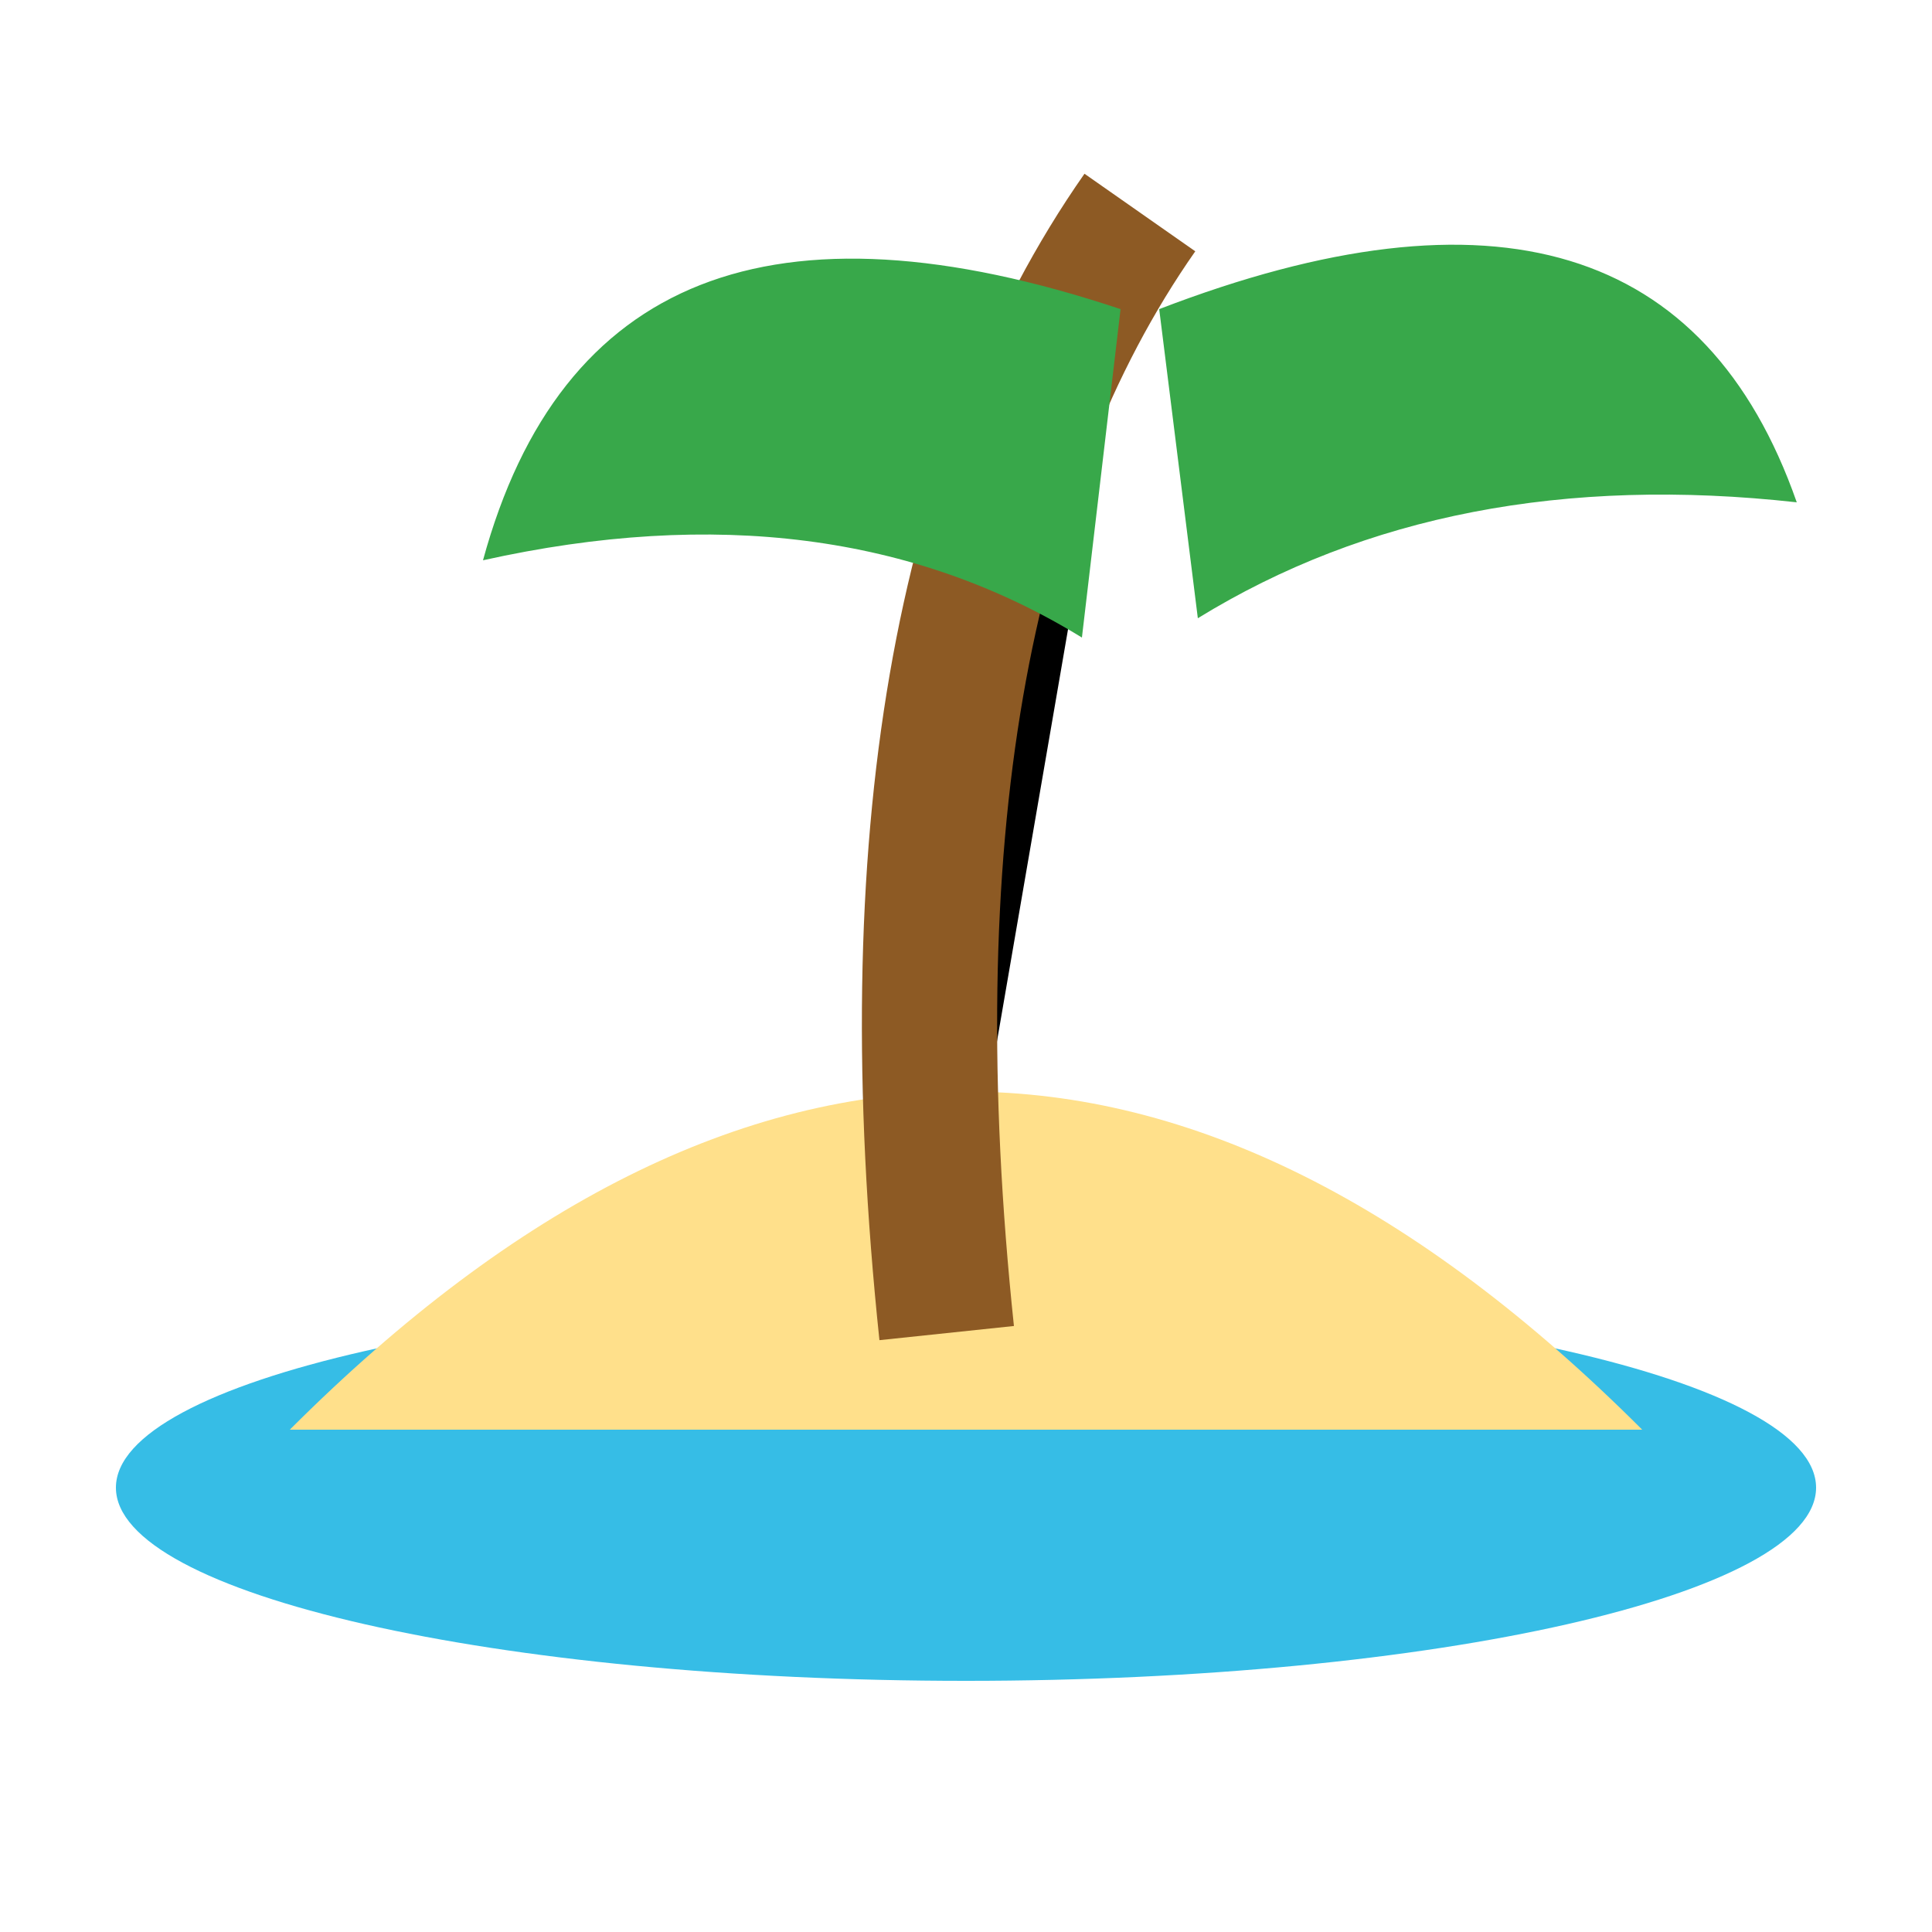
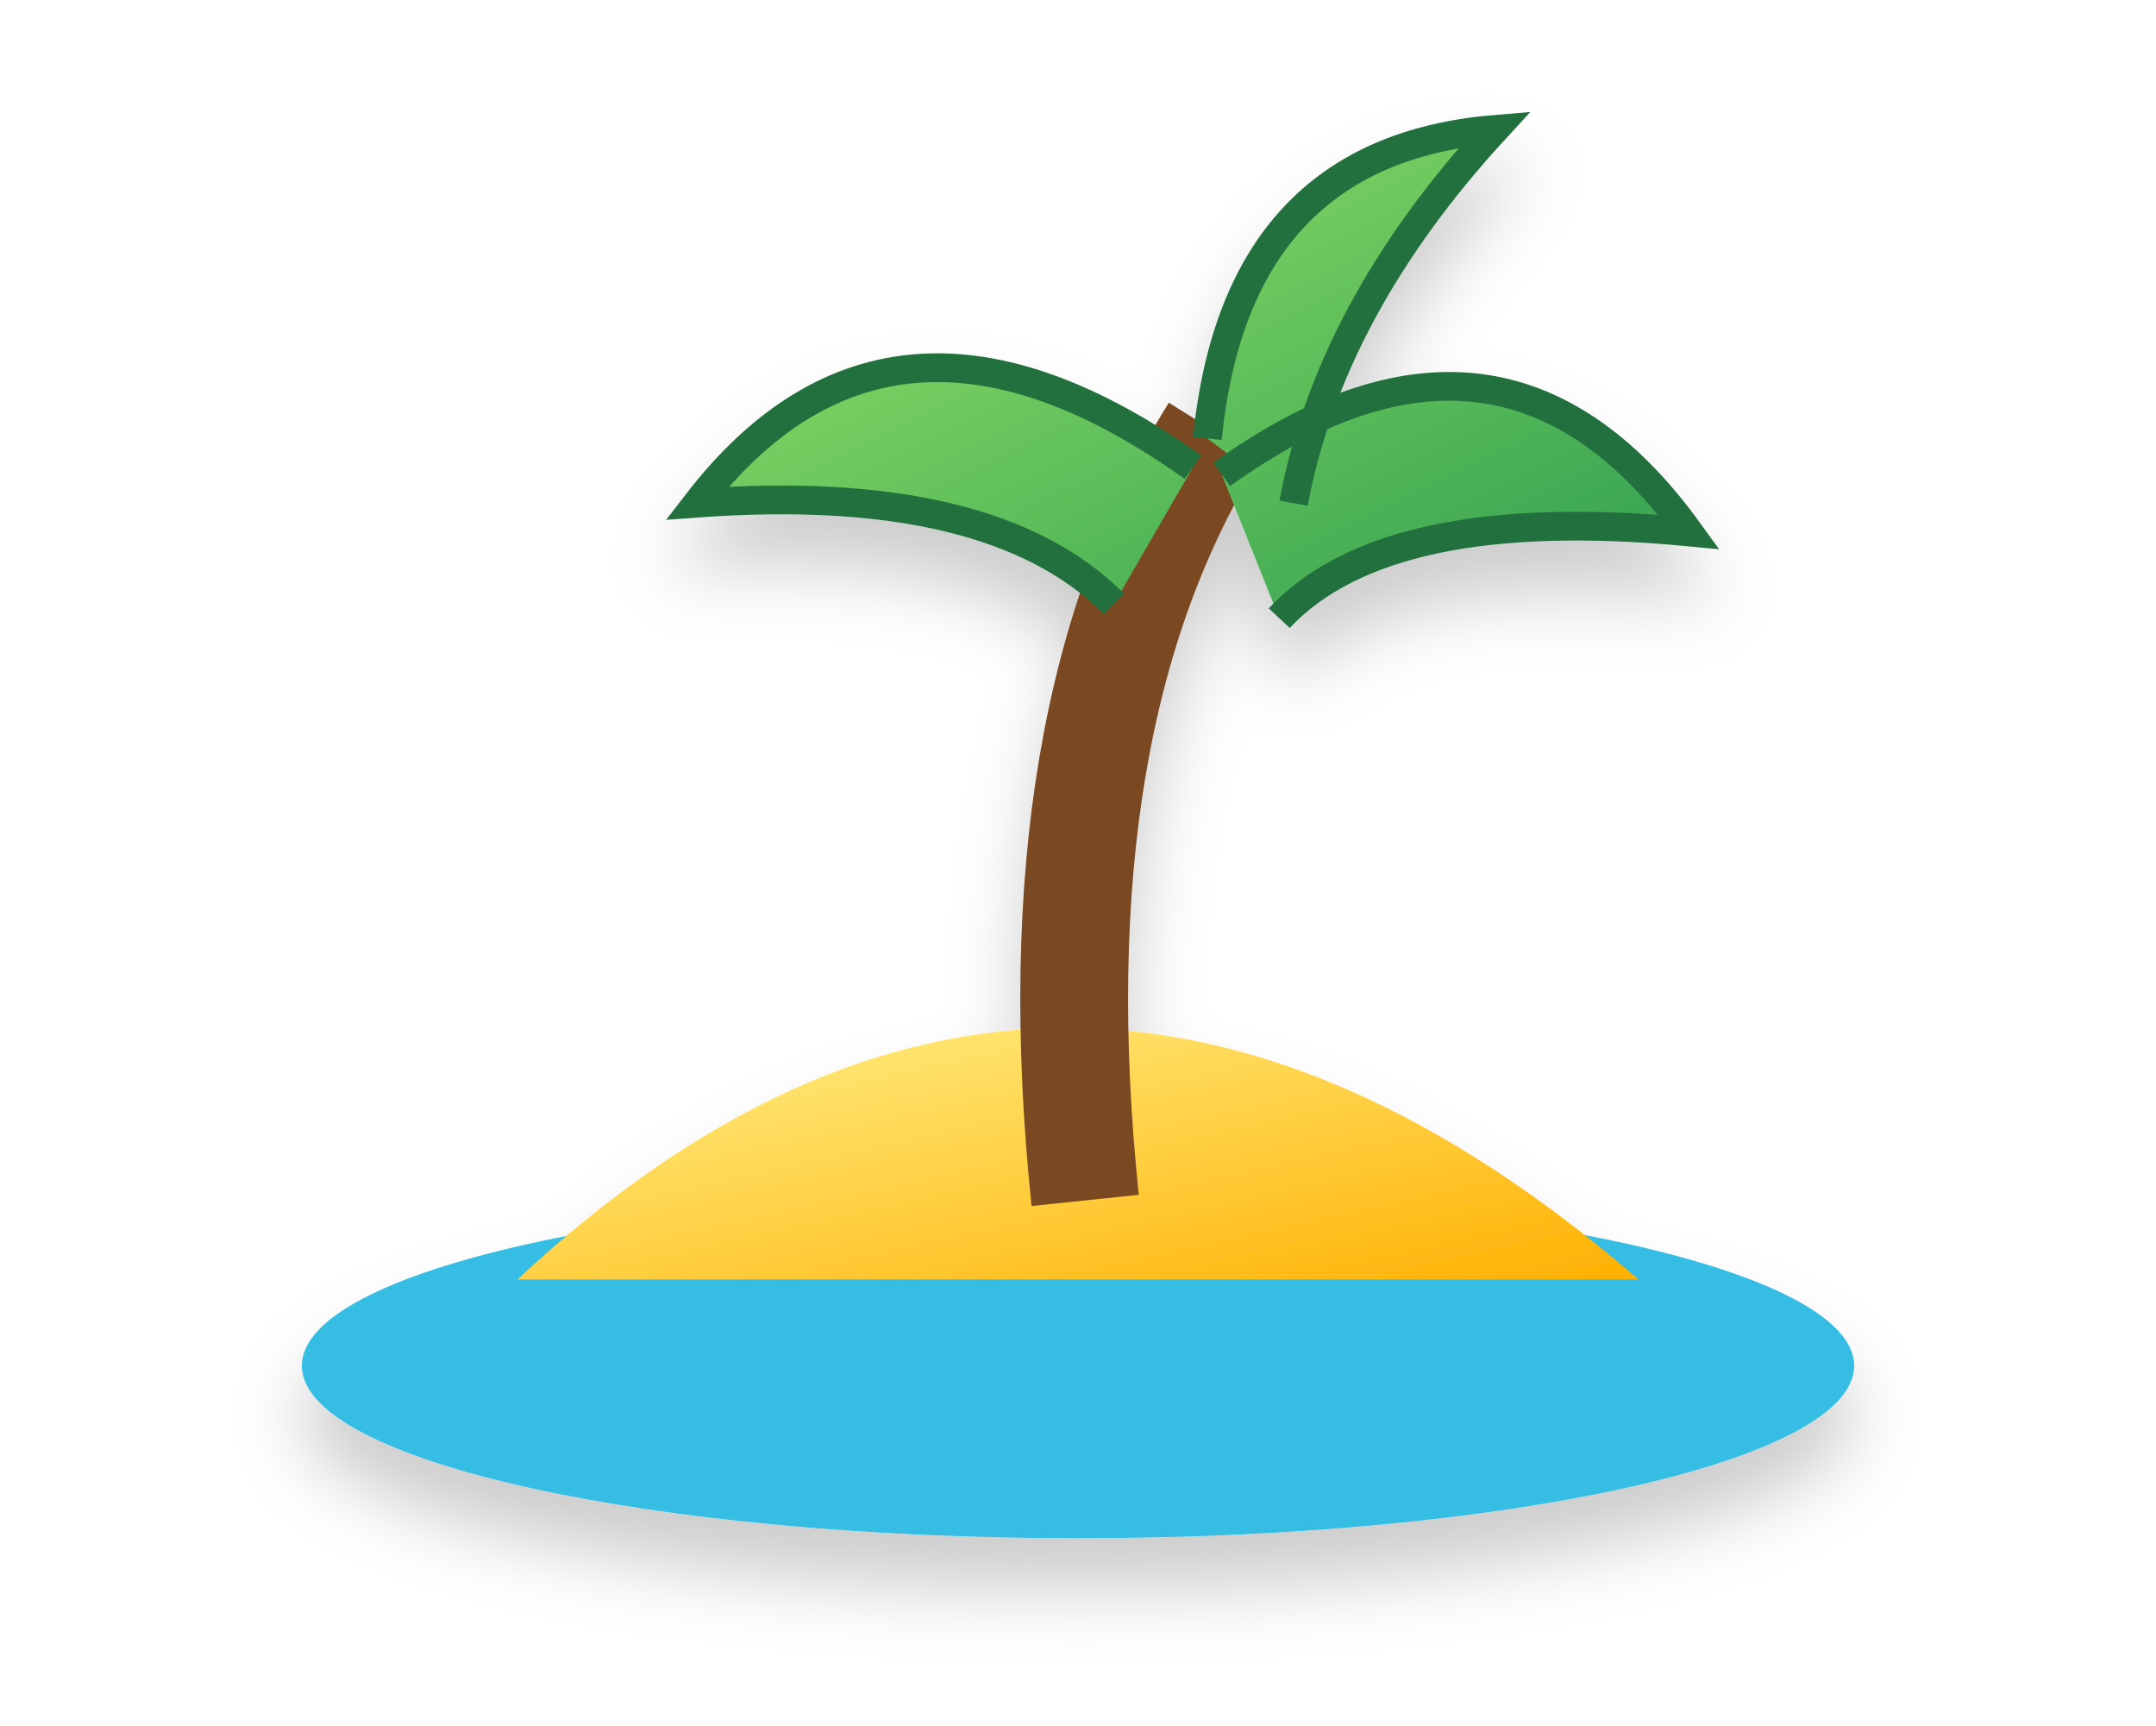
- <svg xmlns="http://www.w3.org/2000/svg" viewBox="0 0 100 100">
-   <ellipse cx="50" cy="77" rx="44" ry="10" fill="#36bde6" />
-   <path d="M15 74q35-35 70 0z" fill="#ffe08b" />
-   <path d="M49 69q-4-38 10-58" stroke="#8d5a24" stroke-width="7" />
-   <path d="M58 16q-27-9-33 13q18-4 31 4M60 16q26-10 33 10q-18-2-31 6" fill="#38a84a" />
+ <svg xmlns="http://www.w3.org/2000/svg" viewBox="0 0 300 240">
+   <defs>
+     <filter id="s" x="-20%" y="-20%" width="140%" height="140%">
+       <feDropShadow dx="0" dy="7" stdDeviation="5" flood-opacity=".2" />
+     </filter>
+     <linearGradient id="gold" x1="0" y1="0" x2="1" y2="1">
+       <stop stop-color="#fff18a" />
+       <stop offset="1" stop-color="#ffb000" />
+     </linearGradient>
+     <linearGradient id="blue" x1="0" y1="0" x2="1" y2="1">
+       <stop stop-color="#7fe7ff" />
+       <stop offset="1" stop-color="#1e82e6" />
+     </linearGradient>
+     <linearGradient id="red" x1="0" y1="0" x2="1" y2="1">
+       <stop stop-color="#ff8b7a" />
+       <stop offset="1" stop-color="#e53935" />
+     </linearGradient>
+     <linearGradient id="green" x1="0" y1="0" x2="1" y2="1">
+       <stop stop-color="#9be768" />
+       <stop offset="1" stop-color="#2e9e50" />
+     </linearGradient>
+   </defs>
+   <g filter="url(#s)">
+     <ellipse cx="150" cy="190" rx="108" ry="24" fill="#36bde4" />
+     <path d="M72 178q75-70 156 0z" fill="url(#gold)" />
+     <path d="M151 167q-7-67 18-107" stroke="#7a4a24" stroke-width="15" fill="none" />
+     <path d="M166 65q-42-30-69 5q41-3 58 14M170 66q39-28 65 8q-42-4-57 12M168 61q4-40 40-43q-23 25-28 52" fill="url(#green)" stroke="#24703c" stroke-width="4" />
+   </g>
</svg>
